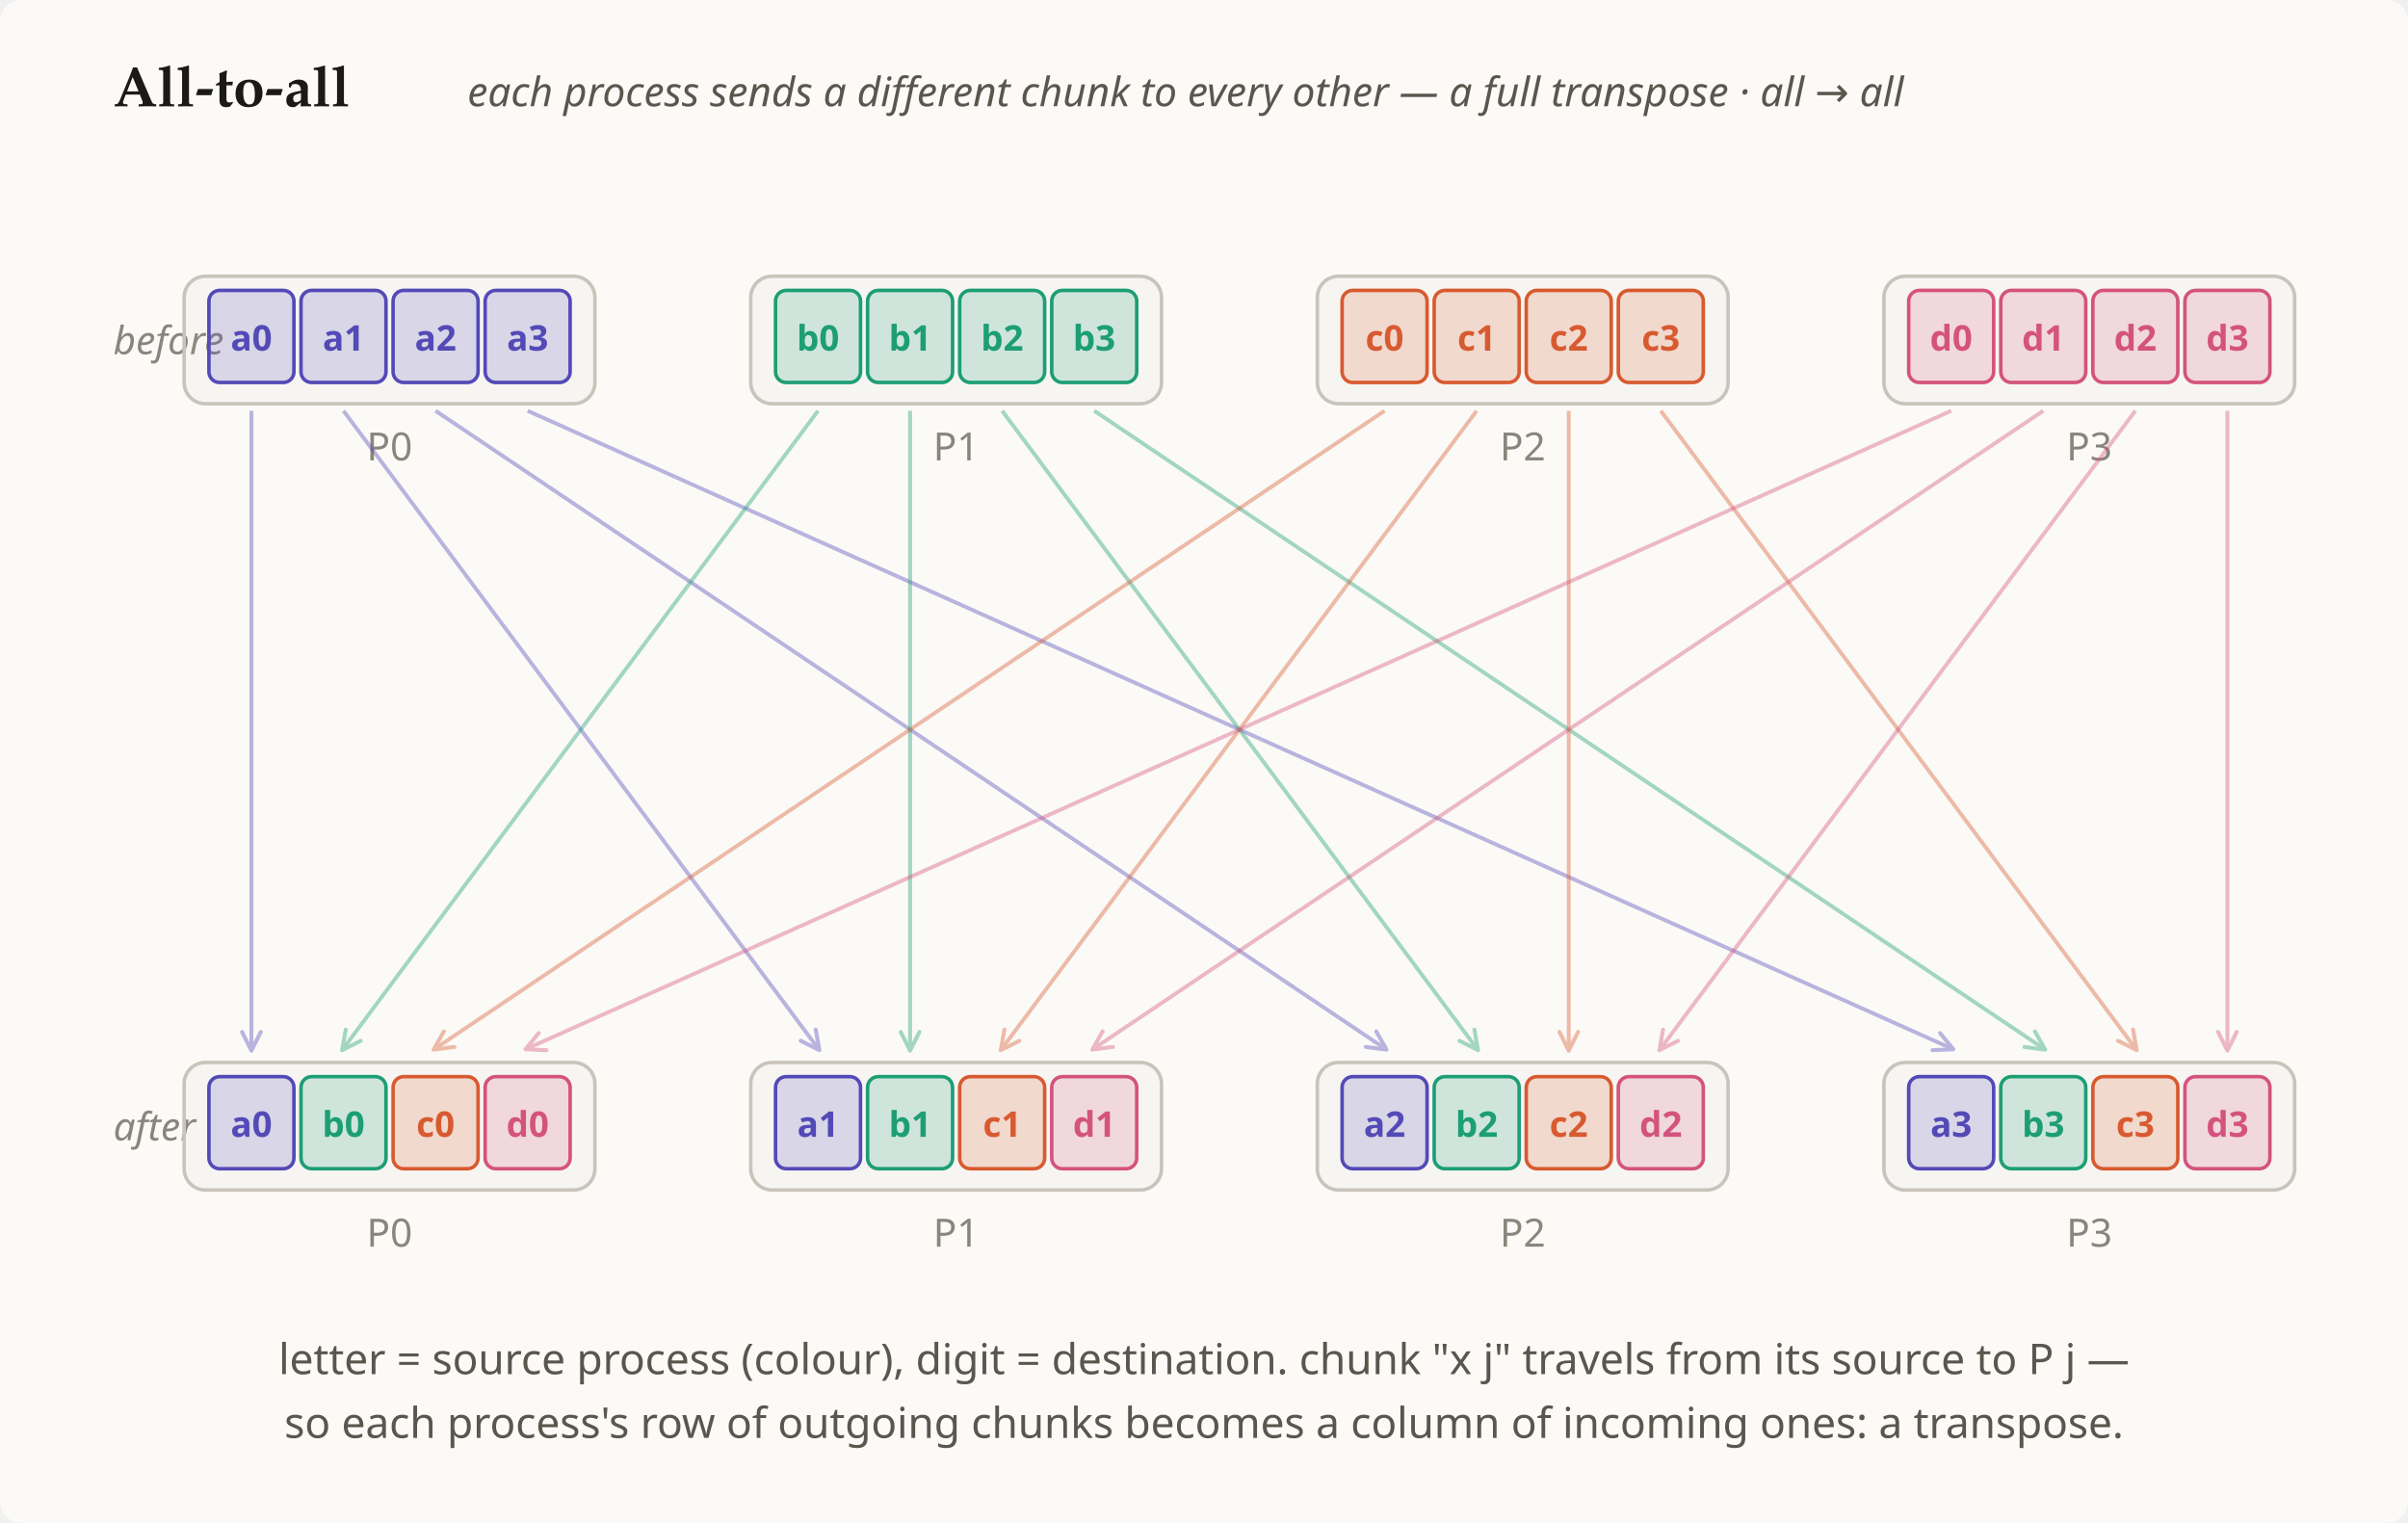
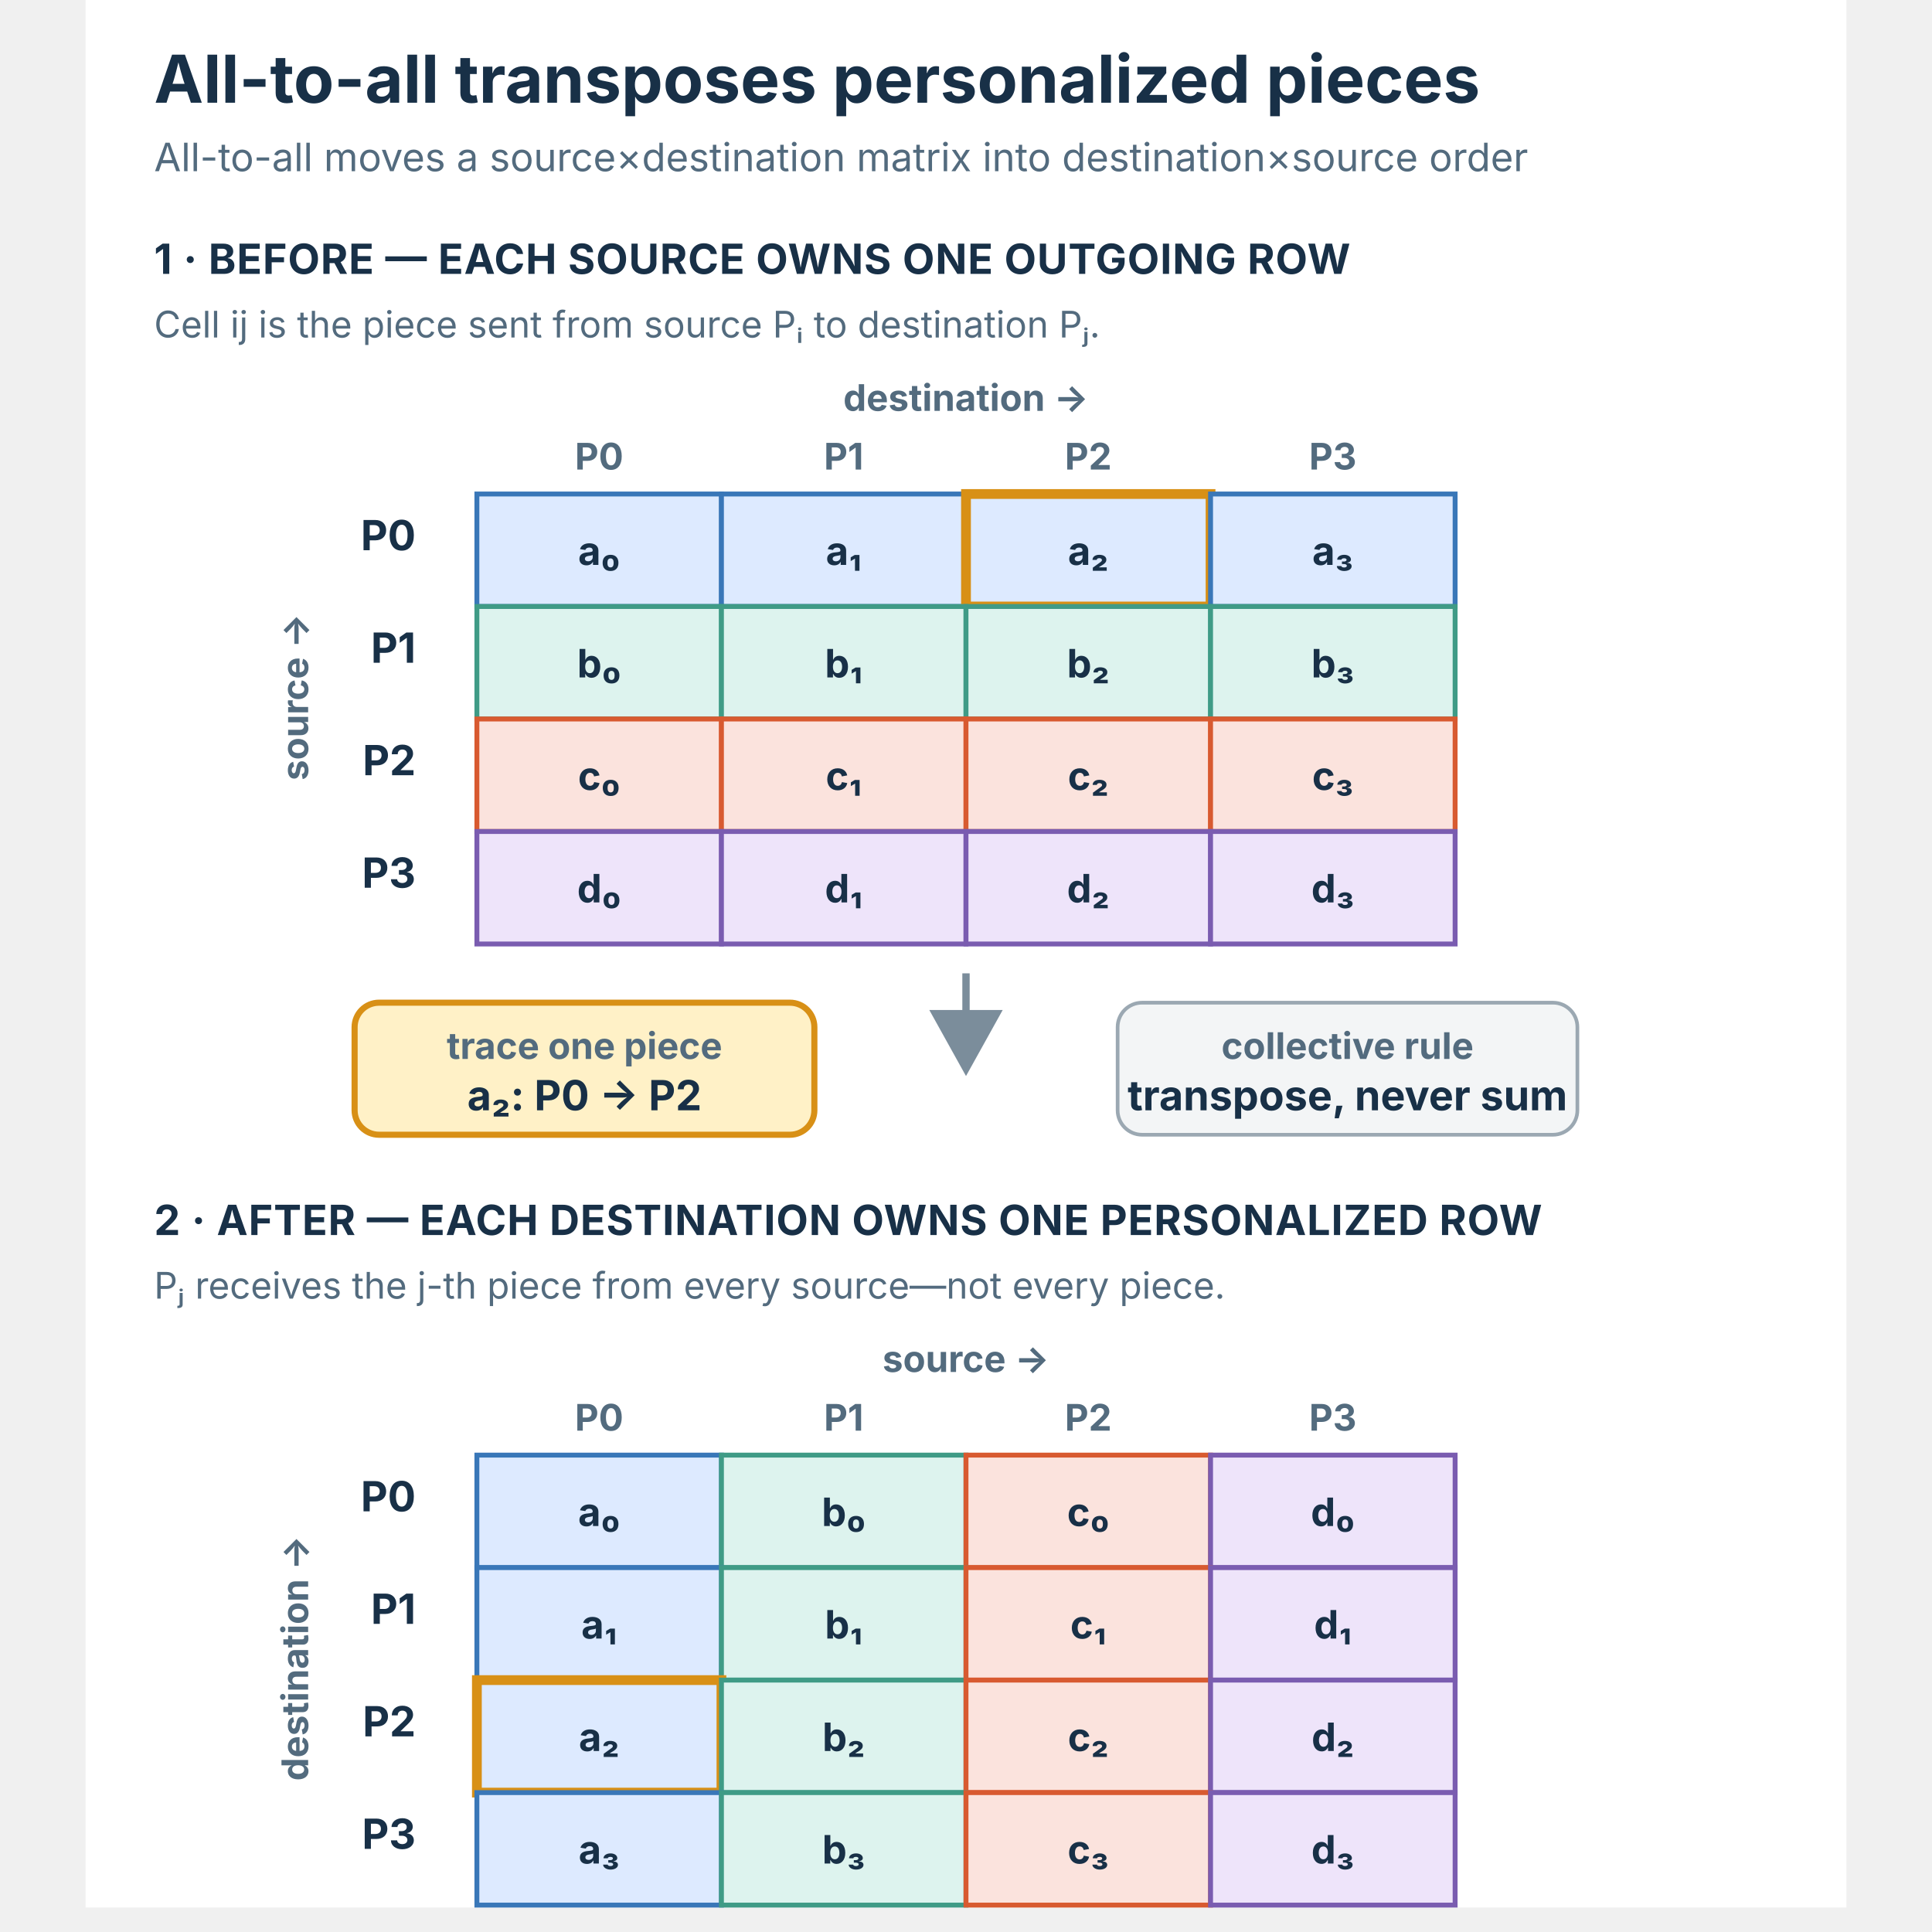
- <svg xmlns="http://www.w3.org/2000/svg" viewBox="0 0 680 430" width="680" height="430" font-family="'Iowan Old Style',Palatino,Georgia,serif">
+ <svg xmlns="http://www.w3.org/2000/svg" width="720" height="720" viewBox="0 0 720 790" preserveAspectRatio="xMidYMid meet" role="img" aria-labelledby="title desc">
  <defs>
-     <marker id="ah" viewBox="0 0 10 10" refX="8" refY="5" markerWidth="6" markerHeight="6" orient="auto-start-reverse">
-       <path d="M1 1 L9 5 L1 9" fill="none" stroke="context-stroke" stroke-width="1.7" stroke-linecap="round" stroke-linejoin="round" />
+     <style>
+       text { font-family: Inter, ui-sans-serif, -apple-system, BlinkMacSystemFont, "Segoe UI", sans-serif; fill: #183047; }
+       .headline { font-size: 27px; font-weight: 700; }
+       .subtitle { font-size: 16px; fill: #536B7E; }
+       .stage { font-size: 17px; font-weight: 700; letter-spacing: .3px; }
+       .axis { font-size: 15px; font-weight: 650; fill: #536B7E; }
+       .label { font-size: 17px; font-weight: 650; }
+       .cell { font-size: 16px; font-weight: 700; }
+       .small { font-size: 15px; fill: #536B7E; }
+       .blue { fill: #DDEAFF; stroke: #3977B8; stroke-width: 2; }
+       .teal { fill: #DDF3EE; stroke: #3F9B86; stroke-width: 2; }
+       .coral { fill: #FBE3DD; stroke: #D85A30; stroke-width: 2; }
+       .purple { fill: #EEE4FA; stroke: #7A5CB0; stroke-width: 2; }
+       .trace { stroke: #D89016; stroke-width: 4; }
+       .rule { fill: #FFF1C7; stroke: #D89016; stroke-width: 2.5; }
+       .neutral { fill: #F3F5F6; stroke: #9BA8B2; stroke-width: 1.5; }
+     </style>
+     <marker id="arrow" markerWidth="10" markerHeight="10" refX="8" refY="5" orient="auto">
+       <path d="M0 0 L9 5 L0 10 Z" fill="#7B8D9B" />
    </marker>
-     <style>
-       .bg{fill:#FBFAF7}
-       .title{fill:#1B1A17;font-size:16px;font-weight:600}
-       .sub{fill:#5A564E;font-size:11.5px;font-style:italic;font-family:sans-serif}
-       .rowlab{fill:#8A857C;font-size:11px;font-family:sans-serif;font-style:italic}
-       .rank{fill:#8A857C;font-size:11px;font-family:sans-serif}
-       .cap{fill:#5A564E;font-size:12px;font-family:sans-serif}
-       .host{fill:#B8B3AA;fill-opacity:0.06;stroke:#C9C4BB;stroke-width:1}
-       .cl{font-size:10px;font-weight:600;font-family:sans-serif}
-     </style>
  </defs>
-   <rect class="bg" x="0" y="0" width="680" height="430" rx="6" />
-   <text class="title" x="32" y="30">All-to-all</text>
-   <text class="sub" x="132" y="30">each process sends a different chunk to every other — a full transpose  ·  all → all</text>
-   <text class="rowlab" x="32" y="100">before</text>
-   <rect class="host" x="52" y="78" width="116" height="36" rx="6" />
-   <rect x="59" y="82" width="24" height="26" rx="3" fill="#534AB7" fill-opacity="0.18" stroke="#534AB7" />
-   <rect x="85" y="82" width="24" height="26" rx="3" fill="#534AB7" fill-opacity="0.18" stroke="#534AB7" />
-   <rect x="111" y="82" width="24" height="26" rx="3" fill="#534AB7" fill-opacity="0.18" stroke="#534AB7" />
-   <rect x="137" y="82" width="24" height="26" rx="3" fill="#534AB7" fill-opacity="0.18" stroke="#534AB7" />
-   <text class="cl" x="71" y="99" text-anchor="middle" fill="#534AB7">a0</text>
-   <text class="cl" x="97" y="99" text-anchor="middle" fill="#534AB7">a1</text>
-   <text class="cl" x="123" y="99" text-anchor="middle" fill="#534AB7">a2</text>
-   <text class="cl" x="149" y="99" text-anchor="middle" fill="#534AB7">a3</text>
-   <rect class="host" x="212" y="78" width="116" height="36" rx="6" />
-   <rect x="219" y="82" width="24" height="26" rx="3" fill="#1D9E75" fill-opacity="0.18" stroke="#1D9E75" />
-   <rect x="245" y="82" width="24" height="26" rx="3" fill="#1D9E75" fill-opacity="0.18" stroke="#1D9E75" />
-   <rect x="271" y="82" width="24" height="26" rx="3" fill="#1D9E75" fill-opacity="0.18" stroke="#1D9E75" />
-   <rect x="297" y="82" width="24" height="26" rx="3" fill="#1D9E75" fill-opacity="0.18" stroke="#1D9E75" />
-   <text class="cl" x="231" y="99" text-anchor="middle" fill="#1D9E75">b0</text>
-   <text class="cl" x="257" y="99" text-anchor="middle" fill="#1D9E75">b1</text>
-   <text class="cl" x="283" y="99" text-anchor="middle" fill="#1D9E75">b2</text>
-   <text class="cl" x="309" y="99" text-anchor="middle" fill="#1D9E75">b3</text>
-   <rect class="host" x="372" y="78" width="116" height="36" rx="6" />
-   <rect x="379" y="82" width="24" height="26" rx="3" fill="#D85A30" fill-opacity="0.18" stroke="#D85A30" />
-   <rect x="405" y="82" width="24" height="26" rx="3" fill="#D85A30" fill-opacity="0.18" stroke="#D85A30" />
-   <rect x="431" y="82" width="24" height="26" rx="3" fill="#D85A30" fill-opacity="0.18" stroke="#D85A30" />
-   <rect x="457" y="82" width="24" height="26" rx="3" fill="#D85A30" fill-opacity="0.18" stroke="#D85A30" />
-   <text class="cl" x="391" y="99" text-anchor="middle" fill="#D85A30">c0</text>
-   <text class="cl" x="417" y="99" text-anchor="middle" fill="#D85A30">c1</text>
-   <text class="cl" x="443" y="99" text-anchor="middle" fill="#D85A30">c2</text>
-   <text class="cl" x="469" y="99" text-anchor="middle" fill="#D85A30">c3</text>
-   <rect class="host" x="532" y="78" width="116" height="36" rx="6" />
-   <rect x="539" y="82" width="24" height="26" rx="3" fill="#D4537E" fill-opacity="0.18" stroke="#D4537E" />
-   <rect x="565" y="82" width="24" height="26" rx="3" fill="#D4537E" fill-opacity="0.18" stroke="#D4537E" />
-   <rect x="591" y="82" width="24" height="26" rx="3" fill="#D4537E" fill-opacity="0.18" stroke="#D4537E" />
-   <rect x="617" y="82" width="24" height="26" rx="3" fill="#D4537E" fill-opacity="0.18" stroke="#D4537E" />
-   <text class="cl" x="551" y="99" text-anchor="middle" fill="#D4537E">d0</text>
-   <text class="cl" x="577" y="99" text-anchor="middle" fill="#D4537E">d1</text>
-   <text class="cl" x="603" y="99" text-anchor="middle" fill="#D4537E">d2</text>
-   <text class="cl" x="629" y="99" text-anchor="middle" fill="#D4537E">d3</text>
-   <text class="rank" x="110" y="130" text-anchor="middle">P0</text>
-   <text class="rank" x="270" y="130" text-anchor="middle">P1</text>
-   <text class="rank" x="430" y="130" text-anchor="middle">P2</text>
-   <text class="rank" x="590" y="130" text-anchor="middle">P3</text>
-   <path d="M71 116 L71 296" fill="none" stroke="#534AB7" stroke-width="1.1" opacity="0.4" marker-end="url(#ah)" />
-   <path d="M97 116 L231 296" fill="none" stroke="#534AB7" stroke-width="1.1" opacity="0.4" marker-end="url(#ah)" />
-   <path d="M123 116 L391 296" fill="none" stroke="#534AB7" stroke-width="1.1" opacity="0.4" marker-end="url(#ah)" />
-   <path d="M149 116 L551 296" fill="none" stroke="#534AB7" stroke-width="1.1" opacity="0.4" marker-end="url(#ah)" />
-   <path d="M231 116 L97 296" fill="none" stroke="#1D9E75" stroke-width="1.1" opacity="0.4" marker-end="url(#ah)" />
-   <path d="M257 116 L257 296" fill="none" stroke="#1D9E75" stroke-width="1.1" opacity="0.4" marker-end="url(#ah)" />
-   <path d="M283 116 L417 296" fill="none" stroke="#1D9E75" stroke-width="1.1" opacity="0.4" marker-end="url(#ah)" />
-   <path d="M309 116 L577 296" fill="none" stroke="#1D9E75" stroke-width="1.1" opacity="0.4" marker-end="url(#ah)" />
-   <path d="M391 116 L123 296" fill="none" stroke="#D85A30" stroke-width="1.1" opacity="0.4" marker-end="url(#ah)" />
-   <path d="M417 116 L283 296" fill="none" stroke="#D85A30" stroke-width="1.1" opacity="0.4" marker-end="url(#ah)" />
-   <path d="M443 116 L443 296" fill="none" stroke="#D85A30" stroke-width="1.1" opacity="0.4" marker-end="url(#ah)" />
-   <path d="M469 116 L603 296" fill="none" stroke="#D85A30" stroke-width="1.1" opacity="0.4" marker-end="url(#ah)" />
-   <path d="M551 116 L149 296" fill="none" stroke="#D4537E" stroke-width="1.1" opacity="0.4" marker-end="url(#ah)" />
-   <path d="M577 116 L309 296" fill="none" stroke="#D4537E" stroke-width="1.1" opacity="0.4" marker-end="url(#ah)" />
-   <path d="M603 116 L469 296" fill="none" stroke="#D4537E" stroke-width="1.1" opacity="0.4" marker-end="url(#ah)" />
-   <path d="M629 116 L629 296" fill="none" stroke="#D4537E" stroke-width="1.1" opacity="0.4" marker-end="url(#ah)" />
-   <text class="rowlab" x="32" y="322">after</text>
-   <rect class="host" x="52" y="300" width="116" height="36" rx="6" />
-   <rect x="59" y="304" width="24" height="26" rx="3" fill="#534AB7" fill-opacity="0.18" stroke="#534AB7" />
-   <rect x="85" y="304" width="24" height="26" rx="3" fill="#1D9E75" fill-opacity="0.18" stroke="#1D9E75" />
-   <rect x="111" y="304" width="24" height="26" rx="3" fill="#D85A30" fill-opacity="0.18" stroke="#D85A30" />
-   <rect x="137" y="304" width="24" height="26" rx="3" fill="#D4537E" fill-opacity="0.18" stroke="#D4537E" />
-   <text class="cl" x="71" y="321" text-anchor="middle" fill="#534AB7">a0</text>
-   <text class="cl" x="97" y="321" text-anchor="middle" fill="#1D9E75">b0</text>
-   <text class="cl" x="123" y="321" text-anchor="middle" fill="#D85A30">c0</text>
-   <text class="cl" x="149" y="321" text-anchor="middle" fill="#D4537E">d0</text>
-   <rect class="host" x="212" y="300" width="116" height="36" rx="6" />
-   <rect x="219" y="304" width="24" height="26" rx="3" fill="#534AB7" fill-opacity="0.18" stroke="#534AB7" />
-   <rect x="245" y="304" width="24" height="26" rx="3" fill="#1D9E75" fill-opacity="0.18" stroke="#1D9E75" />
-   <rect x="271" y="304" width="24" height="26" rx="3" fill="#D85A30" fill-opacity="0.18" stroke="#D85A30" />
-   <rect x="297" y="304" width="24" height="26" rx="3" fill="#D4537E" fill-opacity="0.18" stroke="#D4537E" />
-   <text class="cl" x="231" y="321" text-anchor="middle" fill="#534AB7">a1</text>
-   <text class="cl" x="257" y="321" text-anchor="middle" fill="#1D9E75">b1</text>
-   <text class="cl" x="283" y="321" text-anchor="middle" fill="#D85A30">c1</text>
-   <text class="cl" x="309" y="321" text-anchor="middle" fill="#D4537E">d1</text>
-   <rect class="host" x="372" y="300" width="116" height="36" rx="6" />
-   <rect x="379" y="304" width="24" height="26" rx="3" fill="#534AB7" fill-opacity="0.18" stroke="#534AB7" />
-   <rect x="405" y="304" width="24" height="26" rx="3" fill="#1D9E75" fill-opacity="0.18" stroke="#1D9E75" />
-   <rect x="431" y="304" width="24" height="26" rx="3" fill="#D85A30" fill-opacity="0.18" stroke="#D85A30" />
-   <rect x="457" y="304" width="24" height="26" rx="3" fill="#D4537E" fill-opacity="0.18" stroke="#D4537E" />
-   <text class="cl" x="391" y="321" text-anchor="middle" fill="#534AB7">a2</text>
-   <text class="cl" x="417" y="321" text-anchor="middle" fill="#1D9E75">b2</text>
-   <text class="cl" x="443" y="321" text-anchor="middle" fill="#D85A30">c2</text>
-   <text class="cl" x="469" y="321" text-anchor="middle" fill="#D4537E">d2</text>
-   <rect class="host" x="532" y="300" width="116" height="36" rx="6" />
-   <rect x="539" y="304" width="24" height="26" rx="3" fill="#534AB7" fill-opacity="0.18" stroke="#534AB7" />
-   <rect x="565" y="304" width="24" height="26" rx="3" fill="#1D9E75" fill-opacity="0.18" stroke="#1D9E75" />
-   <rect x="591" y="304" width="24" height="26" rx="3" fill="#D85A30" fill-opacity="0.18" stroke="#D85A30" />
-   <rect x="617" y="304" width="24" height="26" rx="3" fill="#D4537E" fill-opacity="0.18" stroke="#D4537E" />
-   <text class="cl" x="551" y="321" text-anchor="middle" fill="#534AB7">a3</text>
-   <text class="cl" x="577" y="321" text-anchor="middle" fill="#1D9E75">b3</text>
-   <text class="cl" x="603" y="321" text-anchor="middle" fill="#D85A30">c3</text>
-   <text class="cl" x="629" y="321" text-anchor="middle" fill="#D4537E">d3</text>
-   <text class="rank" x="110" y="352" text-anchor="middle">P0</text>
-   <text class="rank" x="270" y="352" text-anchor="middle">P1</text>
-   <text class="rank" x="430" y="352" text-anchor="middle">P2</text>
-   <text class="rank" x="590" y="352" text-anchor="middle">P3</text>
-   <text class="cap" x="340" y="388" text-anchor="middle">letter = source process (colour),  digit = destination.  chunk "x j" travels from its source to P j —</text>
-   <text class="cap" x="340" y="406" text-anchor="middle">so each process's row of outgoing chunks becomes a column of incoming ones:  a transpose.</text>
+   <rect width="720" height="780" fill="#FFFFFF" />
+   <text x="28" y="42" class="headline">All-to-all transposes personalized pieces</text>
+   <text x="28" y="70" class="subtitle">All-to-all moves a source×destination matrix into destination×source order</text>
+   <text x="28" y="112" class="stage">1 · BEFORE — EACH SOURCE OWNS ONE OUTGOING ROW</text>
+   <text x="28" y="138" class="small">Cell ij is the piece sent from source Pᵢ to destination Pⱼ.</text>
+   <text x="360" y="168" text-anchor="middle" class="axis">destination →</text>
+   <text x="210" y="192" text-anchor="middle" class="axis">P0</text>
+   <text x="310" y="192" text-anchor="middle" class="axis">P1</text>
+   <text x="410" y="192" text-anchor="middle" class="axis">P2</text>
+   <text x="510" y="192" text-anchor="middle" class="axis">P3</text>
+   <text x="91" y="285" text-anchor="middle" class="axis" transform="rotate(-90 91 285)">source →</text>
+   <g aria-label="Outgoing source by destination matrix">
+     <text x="135" y="225" text-anchor="end" class="label">P0</text>
+     <rect x="160" y="202" width="100" height="46" class="blue" />
+     <rect x="260" y="202" width="100" height="46" class="blue" />
+     <rect x="360" y="202" width="100" height="46" class="blue trace" />
+     <rect x="460" y="202" width="100" height="46" class="blue" />
+     <text x="210" y="231" text-anchor="middle" class="cell">a₀</text>
+     <text x="310" y="231" text-anchor="middle" class="cell">a₁</text>
+     <text x="410" y="231" text-anchor="middle" class="cell">a₂</text>
+     <text x="510" y="231" text-anchor="middle" class="cell">a₃</text>
+     <text x="135" y="271" text-anchor="end" class="label">P1</text>
+     <rect x="160" y="248" width="100" height="46" class="teal" />
+     <rect x="260" y="248" width="100" height="46" class="teal" />
+     <rect x="360" y="248" width="100" height="46" class="teal" />
+     <rect x="460" y="248" width="100" height="46" class="teal" />
+     <text x="210" y="277" text-anchor="middle" class="cell">b₀</text>
+     <text x="310" y="277" text-anchor="middle" class="cell">b₁</text>
+     <text x="410" y="277" text-anchor="middle" class="cell">b₂</text>
+     <text x="510" y="277" text-anchor="middle" class="cell">b₃</text>
+     <text x="135" y="317" text-anchor="end" class="label">P2</text>
+     <rect x="160" y="294" width="100" height="46" class="coral" />
+     <rect x="260" y="294" width="100" height="46" class="coral" />
+     <rect x="360" y="294" width="100" height="46" class="coral" />
+     <rect x="460" y="294" width="100" height="46" class="coral" />
+     <text x="210" y="323" text-anchor="middle" class="cell">c₀</text>
+     <text x="310" y="323" text-anchor="middle" class="cell">c₁</text>
+     <text x="410" y="323" text-anchor="middle" class="cell">c₂</text>
+     <text x="510" y="323" text-anchor="middle" class="cell">c₃</text>
+     <text x="135" y="363" text-anchor="end" class="label">P3</text>
+     <rect x="160" y="340" width="100" height="46" class="purple" />
+     <rect x="260" y="340" width="100" height="46" class="purple" />
+     <rect x="360" y="340" width="100" height="46" class="purple" />
+     <rect x="460" y="340" width="100" height="46" class="purple" />
+     <text x="210" y="369" text-anchor="middle" class="cell">d₀</text>
+     <text x="310" y="369" text-anchor="middle" class="cell">d₁</text>
+     <text x="410" y="369" text-anchor="middle" class="cell">d₂</text>
+     <text x="510" y="369" text-anchor="middle" class="cell">d₃</text>
+   </g>
+   <path d="M360 398 V437" fill="none" stroke="#7B8D9B" stroke-width="3" marker-end="url(#arrow)" />
+   <rect x="110" y="410" width="188" height="54" rx="10" class="rule" />
+   <text x="204" y="433" text-anchor="middle" class="axis">trace one piece</text>
+   <text x="204" y="454" text-anchor="middle" class="label">a₂: P0 → P2</text>
+   <rect x="422" y="410" width="188" height="54" rx="10" class="neutral" />
+   <text x="516" y="433" text-anchor="middle" class="axis">collective rule</text>
+   <text x="516" y="454" text-anchor="middle" class="label">transpose, never sum</text>
+   <text x="28" y="505" class="stage">2 · AFTER — EACH DESTINATION OWNS ONE PERSONALIZED ROW</text>
+   <text x="28" y="531" class="small">Pⱼ receives the j-th piece from every source—not every piece.</text>
+   <text x="360" y="561" text-anchor="middle" class="axis">source →</text>
+   <text x="210" y="585" text-anchor="middle" class="axis">P0</text>
+   <text x="310" y="585" text-anchor="middle" class="axis">P1</text>
+   <text x="410" y="585" text-anchor="middle" class="axis">P2</text>
+   <text x="510" y="585" text-anchor="middle" class="axis">P3</text>
+   <text x="91" y="678" text-anchor="middle" class="axis" transform="rotate(-90 91 678)">destination →</text>
+   <g aria-label="Incoming destination by source matrix">
+     <text x="135" y="618" text-anchor="end" class="label">P0</text>
+     <rect x="160" y="595" width="100" height="46" class="blue" />
+     <rect x="260" y="595" width="100" height="46" class="teal" />
+     <rect x="360" y="595" width="100" height="46" class="coral" />
+     <rect x="460" y="595" width="100" height="46" class="purple" />
+     <text x="210" y="624" text-anchor="middle" class="cell">a₀</text>
+     <text x="310" y="624" text-anchor="middle" class="cell">b₀</text>
+     <text x="410" y="624" text-anchor="middle" class="cell">c₀</text>
+     <text x="510" y="624" text-anchor="middle" class="cell">d₀</text>
+     <text x="135" y="664" text-anchor="end" class="label">P1</text>
+     <rect x="160" y="641" width="100" height="46" class="blue" />
+     <rect x="260" y="641" width="100" height="46" class="teal" />
+     <rect x="360" y="641" width="100" height="46" class="coral" />
+     <rect x="460" y="641" width="100" height="46" class="purple" />
+     <text x="210" y="670" text-anchor="middle" class="cell">a₁</text>
+     <text x="310" y="670" text-anchor="middle" class="cell">b₁</text>
+     <text x="410" y="670" text-anchor="middle" class="cell">c₁</text>
+     <text x="510" y="670" text-anchor="middle" class="cell">d₁</text>
+     <text x="135" y="710" text-anchor="end" class="label">P2</text>
+     <rect x="160" y="687" width="100" height="46" class="blue trace" />
+     <rect x="260" y="687" width="100" height="46" class="teal" />
+     <rect x="360" y="687" width="100" height="46" class="coral" />
+     <rect x="460" y="687" width="100" height="46" class="purple" />
+     <text x="210" y="716" text-anchor="middle" class="cell">a₂</text>
+     <text x="310" y="716" text-anchor="middle" class="cell">b₂</text>
+     <text x="410" y="716" text-anchor="middle" class="cell">c₂</text>
+     <text x="510" y="716" text-anchor="middle" class="cell">d₂</text>
+     <text x="135" y="756" text-anchor="end" class="label">P3</text>
+     <rect x="160" y="733" width="100" height="46" class="blue" />
+     <rect x="260" y="733" width="100" height="46" class="teal" />
+     <rect x="360" y="733" width="100" height="46" class="coral" />
+     <rect x="460" y="733" width="100" height="46" class="purple" />
+     <text x="210" y="762" text-anchor="middle" class="cell">a₃</text>
+     <text x="310" y="762" text-anchor="middle" class="cell">b₃</text>
+     <text x="410" y="762" text-anchor="middle" class="cell">c₃</text>
+     <text x="510" y="762" text-anchor="middle" class="cell">d₃</text>
+   </g>
</svg>
